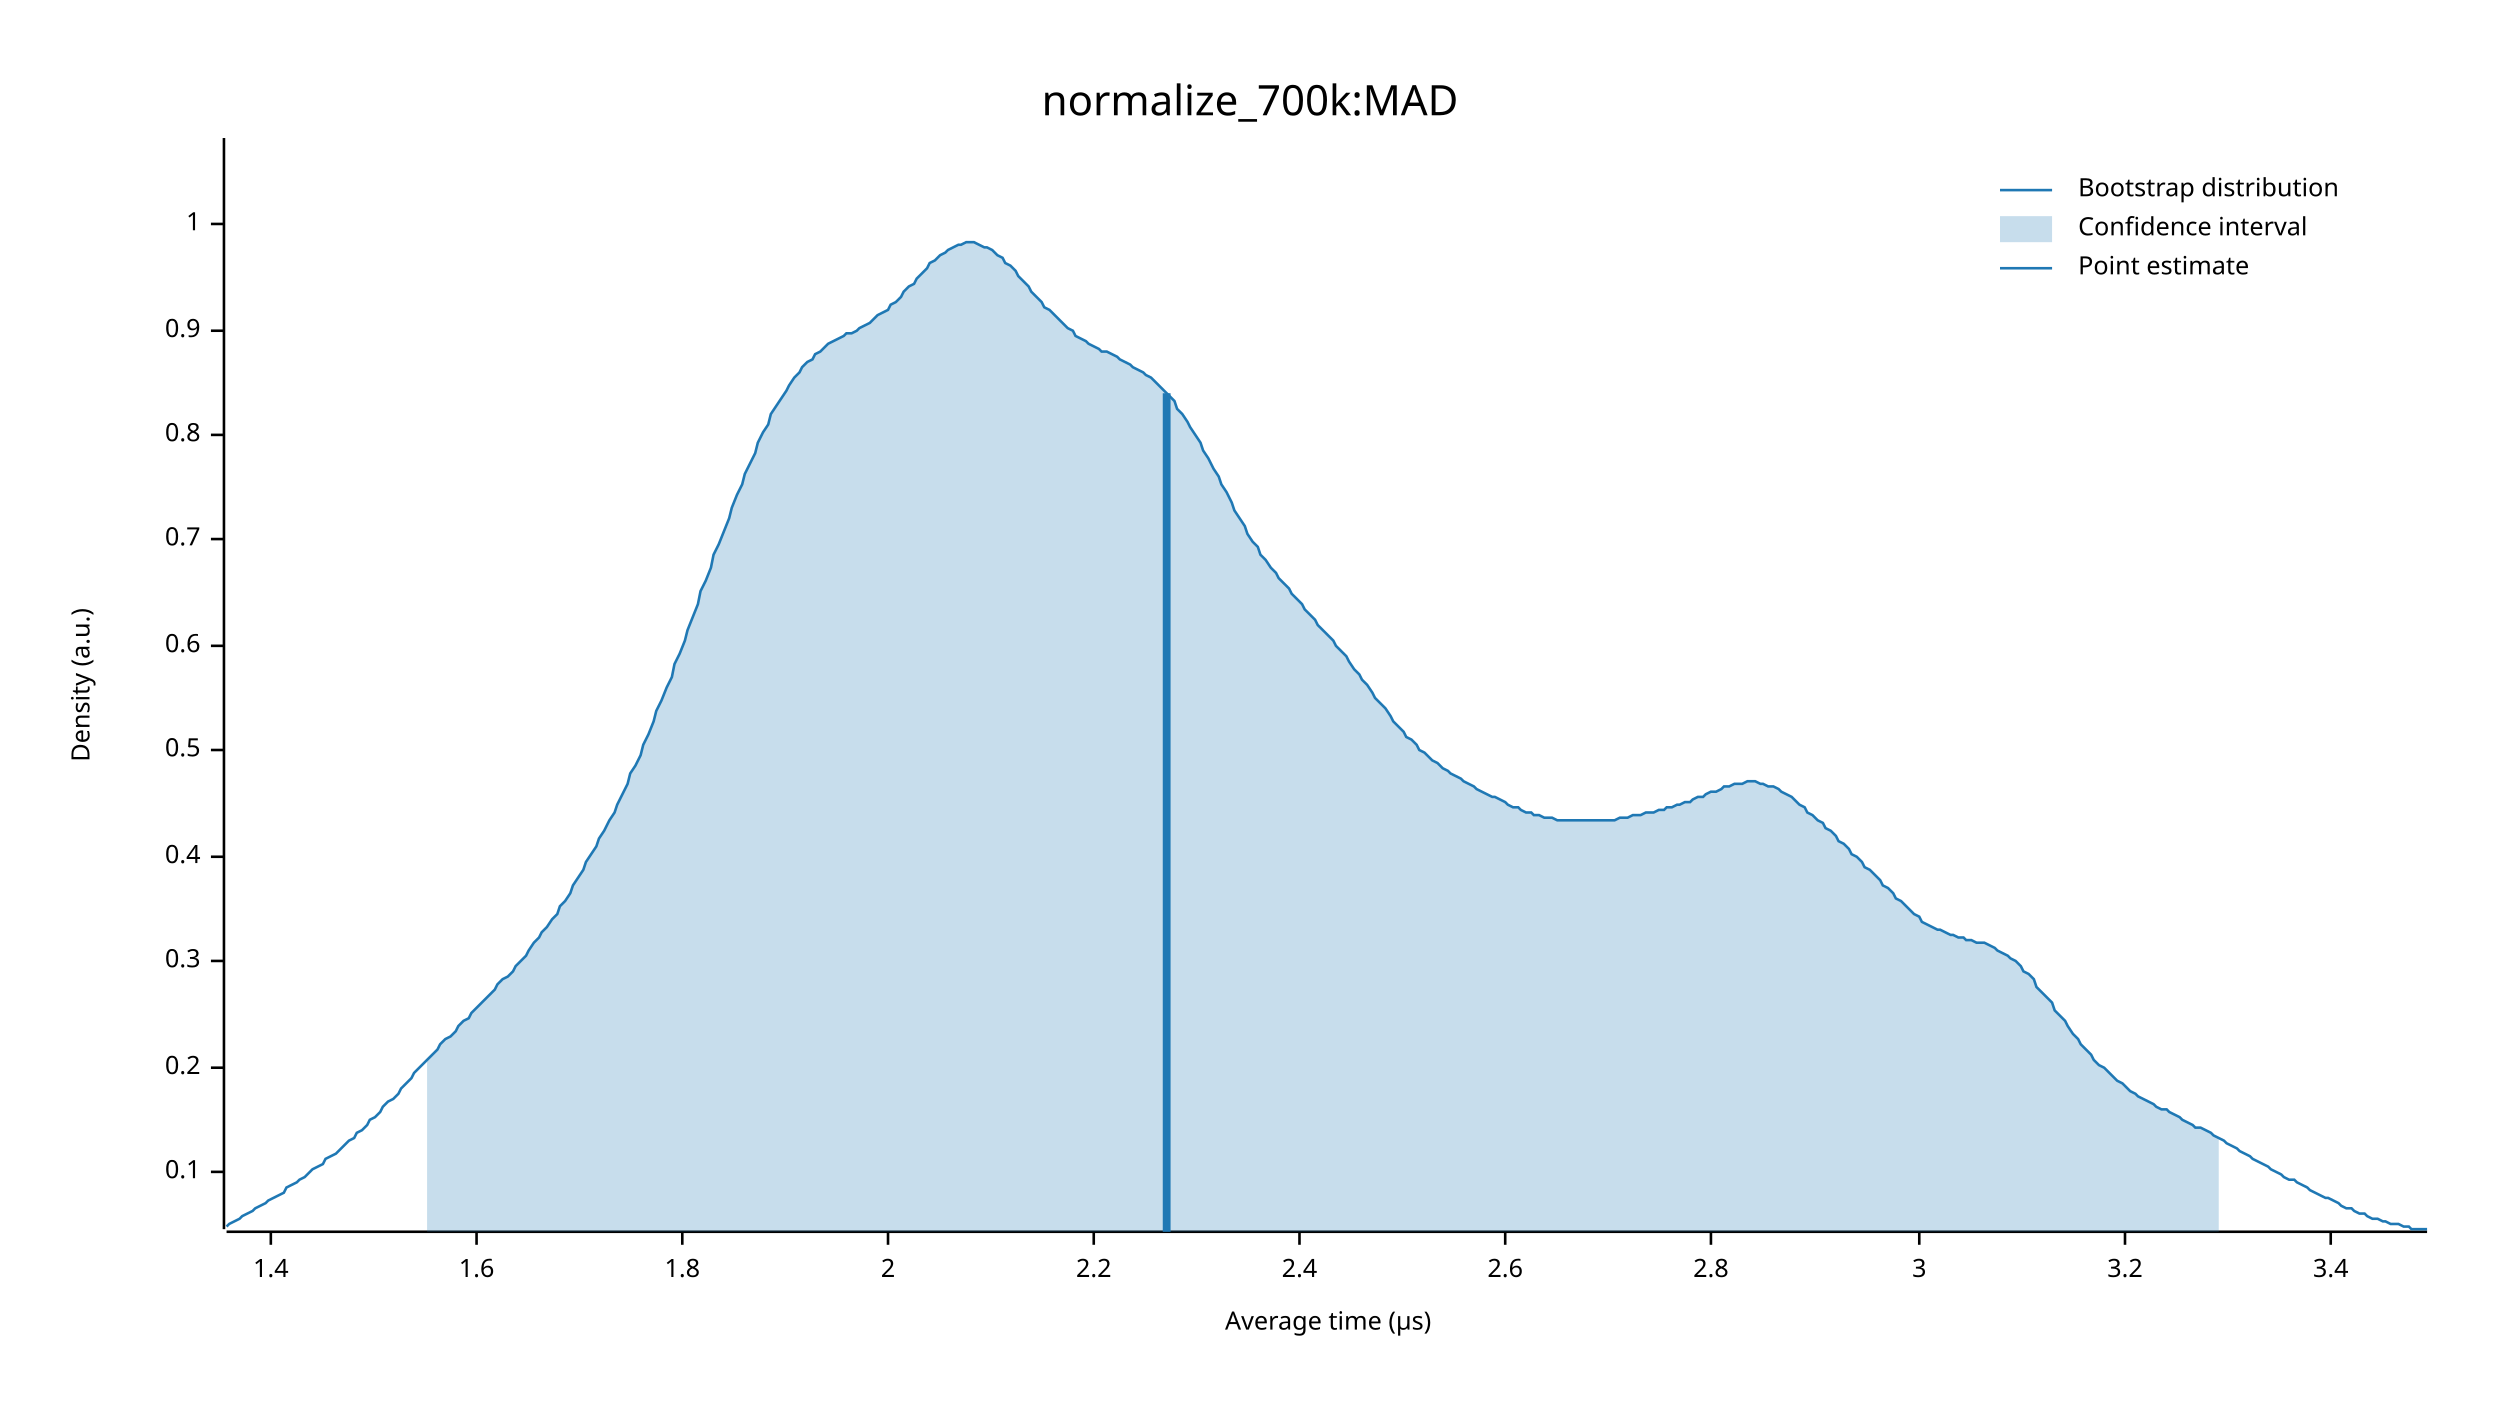
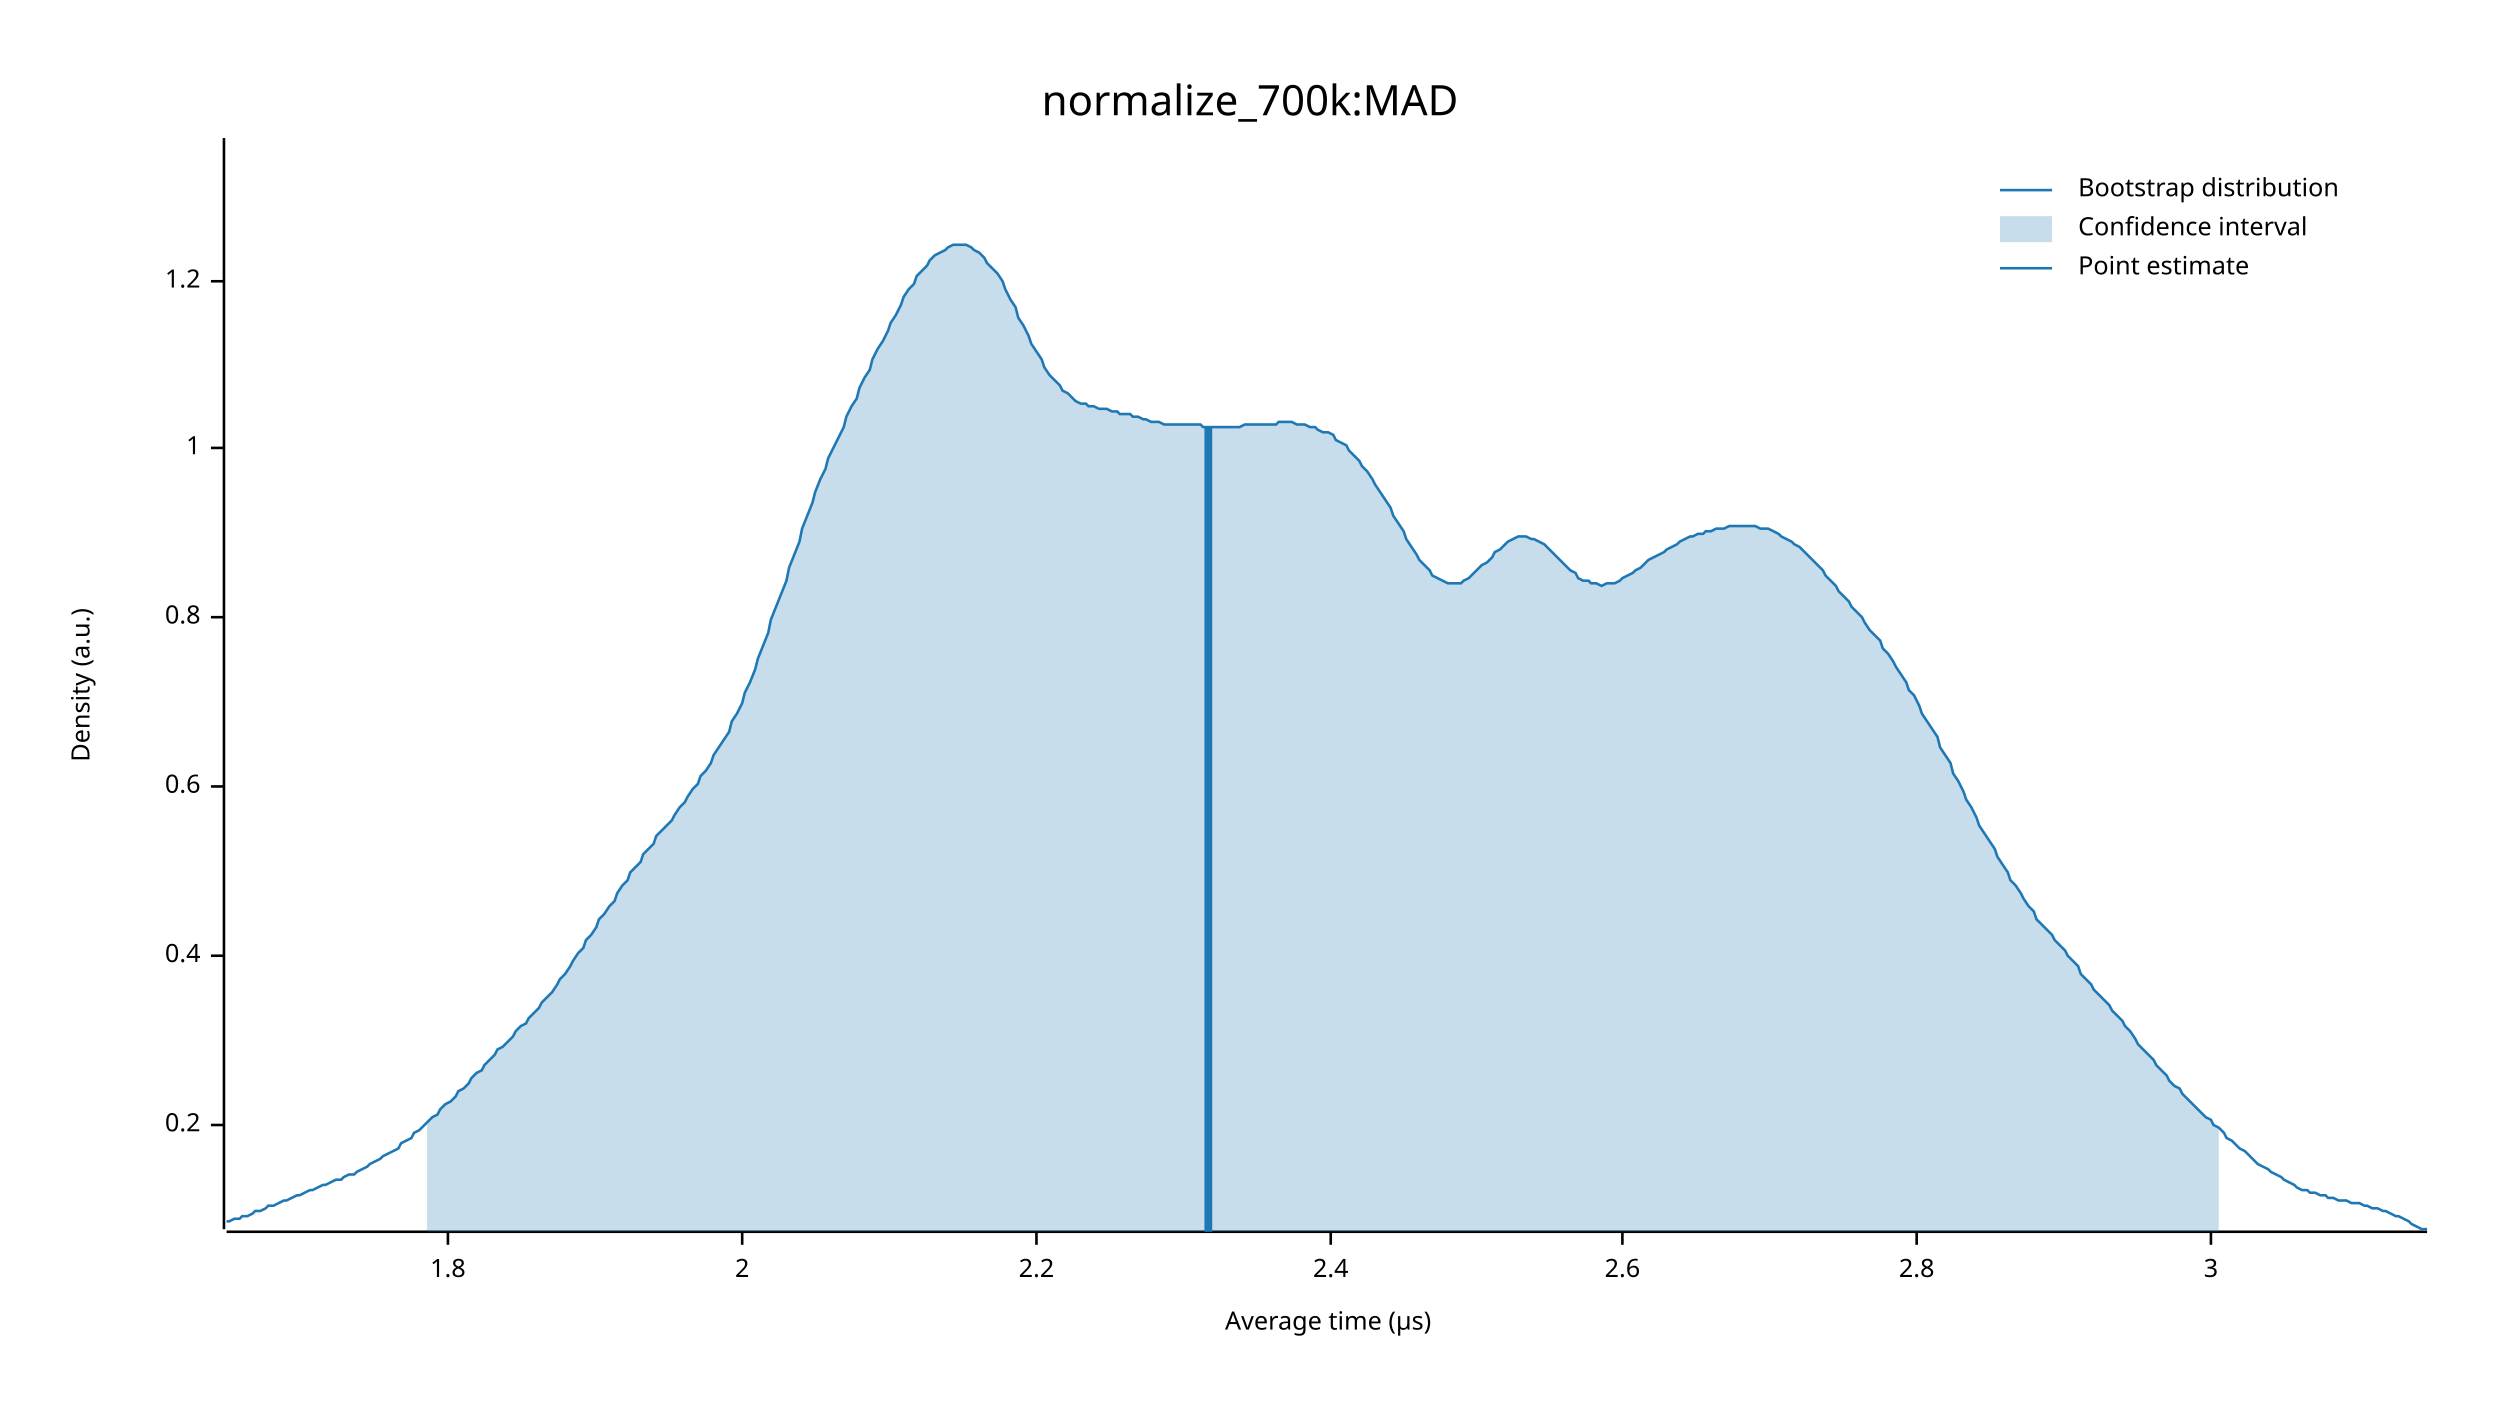
<svg xmlns="http://www.w3.org/2000/svg" width="960" height="540" viewBox="0 0 960 540">
  <text x="480" y="32" dy="0.76em" text-anchor="middle" font-family="sans-serif" font-size="16.129" opacity="1" fill="#000000">
normalize_700k:MAD
</text>
  <text x="27" y="263" dy="0.76em" text-anchor="middle" font-family="sans-serif" font-size="9.677" opacity="1" fill="#000000" transform="rotate(270, 27, 263)">
Density (a.u.)
</text>
  <text x="510" y="513" dy="-0.5ex" text-anchor="middle" font-family="sans-serif" font-size="9.677" opacity="1" fill="#000000">
Average time (µs)
</text>
  <polyline fill="none" opacity="1" stroke="#000000" stroke-width="1" points="86,53 86,472 " />
-   <text x="77" y="450" dy="0.5ex" text-anchor="end" font-family="sans-serif" font-size="9.677" opacity="1" fill="#000000">
- 0.1
- </text>
-   <polyline fill="none" opacity="1" stroke="#000000" stroke-width="1" points="81,450 86,450 " />
-   <text x="77" y="410" dy="0.5ex" text-anchor="end" font-family="sans-serif" font-size="9.677" opacity="1" fill="#000000">
+   <text x="77" y="432" dy="0.5ex" text-anchor="end" font-family="sans-serif" font-size="9.677" opacity="1" fill="#000000">
0.2
</text>
-   <polyline fill="none" opacity="1" stroke="#000000" stroke-width="1" points="81,410 86,410 " />
-   <text x="77" y="369" dy="0.5ex" text-anchor="end" font-family="sans-serif" font-size="9.677" opacity="1" fill="#000000">
- 0.3
- </text>
-   <polyline fill="none" opacity="1" stroke="#000000" stroke-width="1" points="81,369 86,369 " />
-   <text x="77" y="329" dy="0.5ex" text-anchor="end" font-family="sans-serif" font-size="9.677" opacity="1" fill="#000000">
+   <polyline fill="none" opacity="1" stroke="#000000" stroke-width="1" points="81,432 86,432 " />
+   <text x="77" y="367" dy="0.5ex" text-anchor="end" font-family="sans-serif" font-size="9.677" opacity="1" fill="#000000">
0.4
</text>
-   <polyline fill="none" opacity="1" stroke="#000000" stroke-width="1" points="81,329 86,329 " />
-   <text x="77" y="288" dy="0.5ex" text-anchor="end" font-family="sans-serif" font-size="9.677" opacity="1" fill="#000000">
- 0.5
- </text>
-   <polyline fill="none" opacity="1" stroke="#000000" stroke-width="1" points="81,288 86,288 " />
-   <text x="77" y="248" dy="0.5ex" text-anchor="end" font-family="sans-serif" font-size="9.677" opacity="1" fill="#000000">
+   <polyline fill="none" opacity="1" stroke="#000000" stroke-width="1" points="81,367 86,367 " />
+   <text x="77" y="302" dy="0.5ex" text-anchor="end" font-family="sans-serif" font-size="9.677" opacity="1" fill="#000000">
0.6
</text>
-   <polyline fill="none" opacity="1" stroke="#000000" stroke-width="1" points="81,248 86,248 " />
-   <text x="77" y="207" dy="0.5ex" text-anchor="end" font-family="sans-serif" font-size="9.677" opacity="1" fill="#000000">
- 0.7
- </text>
-   <polyline fill="none" opacity="1" stroke="#000000" stroke-width="1" points="81,207 86,207 " />
-   <text x="77" y="167" dy="0.5ex" text-anchor="end" font-family="sans-serif" font-size="9.677" opacity="1" fill="#000000">
+   <polyline fill="none" opacity="1" stroke="#000000" stroke-width="1" points="81,302 86,302 " />
+   <text x="77" y="237" dy="0.5ex" text-anchor="end" font-family="sans-serif" font-size="9.677" opacity="1" fill="#000000">
0.8
</text>
-   <polyline fill="none" opacity="1" stroke="#000000" stroke-width="1" points="81,167 86,167 " />
-   <text x="77" y="127" dy="0.5ex" text-anchor="end" font-family="sans-serif" font-size="9.677" opacity="1" fill="#000000">
- 0.9
- </text>
-   <polyline fill="none" opacity="1" stroke="#000000" stroke-width="1" points="81,127 86,127 " />
-   <text x="77" y="86" dy="0.5ex" text-anchor="end" font-family="sans-serif" font-size="9.677" opacity="1" fill="#000000">
+   <polyline fill="none" opacity="1" stroke="#000000" stroke-width="1" points="81,237 86,237 " />
+   <text x="77" y="172" dy="0.5ex" text-anchor="end" font-family="sans-serif" font-size="9.677" opacity="1" fill="#000000">
1
</text>
-   <polyline fill="none" opacity="1" stroke="#000000" stroke-width="1" points="81,86 86,86 " />
+   <polyline fill="none" opacity="1" stroke="#000000" stroke-width="1" points="81,172 86,172 " />
+   <text x="77" y="108" dy="0.5ex" text-anchor="end" font-family="sans-serif" font-size="9.677" opacity="1" fill="#000000">
+ 1.2
+ </text>
+   <polyline fill="none" opacity="1" stroke="#000000" stroke-width="1" points="81,108 86,108 " />
  <polyline fill="none" opacity="1" stroke="#000000" stroke-width="1" points="87,473 932,473 " />
-   <text x="104" y="483" dy="0.76em" text-anchor="middle" font-family="sans-serif" font-size="9.677" opacity="1" fill="#000000">
- 1.4
- </text>
-   <polyline fill="none" opacity="1" stroke="#000000" stroke-width="1" points="104,473 104,478 " />
-   <text x="183" y="483" dy="0.76em" text-anchor="middle" font-family="sans-serif" font-size="9.677" opacity="1" fill="#000000">
- 1.6
- </text>
-   <polyline fill="none" opacity="1" stroke="#000000" stroke-width="1" points="183,473 183,478 " />
-   <text x="262" y="483" dy="0.76em" text-anchor="middle" font-family="sans-serif" font-size="9.677" opacity="1" fill="#000000">
+   <text x="172" y="483" dy="0.76em" text-anchor="middle" font-family="sans-serif" font-size="9.677" opacity="1" fill="#000000">
1.8
</text>
-   <polyline fill="none" opacity="1" stroke="#000000" stroke-width="1" points="262,473 262,478 " />
-   <text x="341" y="483" dy="0.76em" text-anchor="middle" font-family="sans-serif" font-size="9.677" opacity="1" fill="#000000">
+   <polyline fill="none" opacity="1" stroke="#000000" stroke-width="1" points="172,473 172,478 " />
+   <text x="285" y="483" dy="0.76em" text-anchor="middle" font-family="sans-serif" font-size="9.677" opacity="1" fill="#000000">
2
</text>
-   <polyline fill="none" opacity="1" stroke="#000000" stroke-width="1" points="341,473 341,478 " />
-   <text x="420" y="483" dy="0.76em" text-anchor="middle" font-family="sans-serif" font-size="9.677" opacity="1" fill="#000000">
+   <polyline fill="none" opacity="1" stroke="#000000" stroke-width="1" points="285,473 285,478 " />
+   <text x="398" y="483" dy="0.76em" text-anchor="middle" font-family="sans-serif" font-size="9.677" opacity="1" fill="#000000">
2.2
</text>
-   <polyline fill="none" opacity="1" stroke="#000000" stroke-width="1" points="420,473 420,478 " />
-   <text x="499" y="483" dy="0.76em" text-anchor="middle" font-family="sans-serif" font-size="9.677" opacity="1" fill="#000000">
+   <polyline fill="none" opacity="1" stroke="#000000" stroke-width="1" points="398,473 398,478 " />
+   <text x="511" y="483" dy="0.76em" text-anchor="middle" font-family="sans-serif" font-size="9.677" opacity="1" fill="#000000">
2.4
</text>
-   <polyline fill="none" opacity="1" stroke="#000000" stroke-width="1" points="499,473 499,478 " />
-   <text x="578" y="483" dy="0.76em" text-anchor="middle" font-family="sans-serif" font-size="9.677" opacity="1" fill="#000000">
+   <polyline fill="none" opacity="1" stroke="#000000" stroke-width="1" points="511,473 511,478 " />
+   <text x="623" y="483" dy="0.76em" text-anchor="middle" font-family="sans-serif" font-size="9.677" opacity="1" fill="#000000">
2.6
</text>
-   <polyline fill="none" opacity="1" stroke="#000000" stroke-width="1" points="578,473 578,478 " />
-   <text x="657" y="483" dy="0.76em" text-anchor="middle" font-family="sans-serif" font-size="9.677" opacity="1" fill="#000000">
+   <polyline fill="none" opacity="1" stroke="#000000" stroke-width="1" points="623,473 623,478 " />
+   <text x="736" y="483" dy="0.76em" text-anchor="middle" font-family="sans-serif" font-size="9.677" opacity="1" fill="#000000">
2.8
</text>
-   <polyline fill="none" opacity="1" stroke="#000000" stroke-width="1" points="657,473 657,478 " />
-   <text x="737" y="483" dy="0.76em" text-anchor="middle" font-family="sans-serif" font-size="9.677" opacity="1" fill="#000000">
+   <polyline fill="none" opacity="1" stroke="#000000" stroke-width="1" points="736,473 736,478 " />
+   <text x="849" y="483" dy="0.76em" text-anchor="middle" font-family="sans-serif" font-size="9.677" opacity="1" fill="#000000">
3
</text>
-   <polyline fill="none" opacity="1" stroke="#000000" stroke-width="1" points="737,473 737,478 " />
-   <text x="816" y="483" dy="0.76em" text-anchor="middle" font-family="sans-serif" font-size="9.677" opacity="1" fill="#000000">
- 3.2
- </text>
-   <polyline fill="none" opacity="1" stroke="#000000" stroke-width="1" points="816,473 816,478 " />
-   <text x="895" y="483" dy="0.76em" text-anchor="middle" font-family="sans-serif" font-size="9.677" opacity="1" fill="#000000">
- 3.4
- </text>
-   <polyline fill="none" opacity="1" stroke="#000000" stroke-width="1" points="895,473 895,478 " />
-   <polyline fill="none" opacity="1" stroke="#1F78B4" stroke-width="1" points="87,471 88,470 90,469 92,468 93,467 95,466 97,465 98,464 100,463 102,462 103,461 105,460 107,459 109,458 110,456 112,455 114,454 115,453 117,452 119,450 120,449 122,448 124,447 125,445 127,444 129,443 131,441 132,440 134,438 136,437 137,435 139,434 141,432 142,430 144,429 146,427 147,425 149,423 151,422 153,420 154,418 156,416 158,414 159,412 161,410 163,408 164,407 166,405 168,403 169,401 171,399 173,398 175,396 176,394 178,392 180,391 181,389 183,387 185,385 186,384 188,382 190,380 191,378 193,376 195,375 197,373 198,371 200,369 202,367 203,365 205,362 207,360 208,358 210,356 212,353 214,351 215,348 217,346 219,343 220,340 222,337 224,334 225,331 227,328 229,325 230,322 232,319 234,315 236,312 237,309 239,305 241,301 242,297 244,294 246,290 247,286 249,282 251,277 252,273 254,269 256,264 258,260 259,255 261,251 263,246 264,242 266,237 268,232 269,227 271,223 273,218 274,213 276,209 278,204 280,199 281,195 283,190 285,186 286,182 288,178 290,174 291,170 293,166 295,163 296,159 298,156 300,153 302,150 303,148 305,145 307,143 308,141 310,139 312,138 313,136 315,135 317,133 318,132 320,131 322,130 324,129 325,128 327,128 329,127 330,126 332,125 334,124 335,123 337,121 339,120 341,119 342,117 344,116 346,114 347,112 349,110 351,109 352,107 354,105 356,103 357,101 359,100 361,98 363,97 364,96 366,95 368,94 369,94 371,93 373,93 374,93 376,94 378,95 379,95 381,96 383,98 385,99 386,101 388,102 390,104 391,106 393,108 395,110 396,112 398,114 400,116 401,118 403,119 405,121 407,123 408,124 410,126 412,127 413,129 415,130 417,131 418,132 420,133 422,134 423,135 425,135 427,136 429,137 430,138 432,139 434,140 435,141 437,142 439,143 440,144 442,145 444,147 445,148 447,150 449,152 451,154 452,157 454,159 456,162 457,164 459,167 461,170 462,173 464,176 466,180 468,183 469,186 471,189 473,193 474,196 476,199 478,202 479,205 481,208 483,210 484,213 486,215 488,218 490,220 491,222 493,224 495,226 496,228 498,230 500,232 501,234 503,236 505,238 506,240 508,242 510,244 512,246 513,248 515,250 517,252 518,254 520,257 522,259 523,261 525,263 527,266 528,268 530,270 532,272 534,275 535,277 537,279 539,281 540,283 542,284 544,286 545,288 547,289 549,291 550,292 552,293 554,295 556,296 557,297 559,298 561,299 562,300 564,301 566,302 567,303 569,304 571,305 573,306 574,306 576,307 578,308 579,309 581,310 583,310 584,311 586,312 588,312 589,313 591,313 593,314 595,314 596,314 598,315 600,315 601,315 603,315 605,315 606,315 608,315 610,315 611,315 613,315 615,315 617,315 618,315 620,315 622,314 623,314 625,314 627,313 628,313 630,313 632,312 633,312 635,312 637,311 639,311 640,310 642,310 644,309 645,309 647,308 649,308 650,307 652,306 654,306 655,305 657,304 659,304 661,303 662,302 664,302 666,301 667,301 669,301 671,300 672,300 674,300 676,301 677,301 679,302 681,302 683,303 684,304 686,305 688,306 689,307 691,309 693,310 694,312 696,313 698,315 700,316 701,318 703,319 705,321 706,323 708,324 710,326 711,328 713,329 715,331 716,333 718,334 720,336 722,338 723,340 725,341 727,343 728,345 730,346 732,348 733,349 735,351 737,352 738,354 740,355 742,356 744,357 745,357 747,358 749,359 750,359 752,360 754,360 755,361 757,361 759,362 760,362 762,362 764,363 766,364 767,365 769,366 771,367 772,368 774,369 776,371 777,373 779,374 781,376 782,379 784,381 786,383 788,385 789,388 791,390 793,392 794,394 796,397 798,399 799,401 801,403 803,405 804,407 806,409 808,410 810,412 811,413 813,415 815,416 816,417 818,419 820,420 821,421 823,422 825,423 827,424 828,425 830,426 832,426 833,427 835,428 837,429 838,430 840,431 842,432 843,433 845,433 847,434 849,435 850,436 852,437 854,438 855,439 857,440 859,441 860,442 862,443 864,444 865,445 867,446 869,447 871,448 872,449 874,450 876,451 877,452 879,453 881,453 882,454 884,455 886,456 887,457 889,458 891,459 893,460 894,460 896,461 898,462 899,463 901,464 903,464 904,465 906,466 908,466 909,467 911,468 913,468 915,469 916,469 918,470 920,470 921,470 923,471 925,471 926,472 928,472 930,472 932,472 " />
-   <polygon opacity="0.25" fill="#1F78B4" points="164,407 166,405 168,403 169,401 171,399 173,398 175,396 176,394 178,392 180,391 181,389 183,387 185,385 186,384 188,382 190,380 191,378 193,376 195,375 197,373 198,371 200,369 202,367 203,365 205,362 207,360 208,358 210,356 212,353 214,351 215,348 217,346 219,343 220,340 222,337 224,334 225,331 227,328 229,325 230,322 232,319 234,315 236,312 237,309 239,305 241,301 242,297 244,294 246,290 247,286 249,282 251,277 252,273 254,269 256,264 258,260 259,255 261,251 263,246 264,242 266,237 268,232 269,227 271,223 273,218 274,213 276,209 278,204 280,199 281,195 283,190 285,186 286,182 288,178 290,174 291,170 293,166 295,163 296,159 298,156 300,153 302,150 303,148 305,145 307,143 308,141 310,139 312,138 313,136 315,135 317,133 318,132 320,131 322,130 324,129 325,128 327,128 329,127 330,126 332,125 334,124 335,123 337,121 339,120 341,119 342,117 344,116 346,114 347,112 349,110 351,109 352,107 354,105 356,103 357,101 359,100 361,98 363,97 364,96 366,95 368,94 369,94 371,93 373,93 374,93 376,94 378,95 379,95 381,96 383,98 385,99 386,101 388,102 390,104 391,106 393,108 395,110 396,112 398,114 400,116 401,118 403,119 405,121 407,123 408,124 410,126 412,127 413,129 415,130 417,131 418,132 420,133 422,134 423,135 425,135 427,136 429,137 430,138 432,139 434,140 435,141 437,142 439,143 440,144 442,145 444,147 445,148 447,150 449,152 451,154 452,157 454,159 456,162 457,164 459,167 461,170 462,173 464,176 466,180 468,183 469,186 471,189 473,193 474,196 476,199 478,202 479,205 481,208 483,210 484,213 486,215 488,218 490,220 491,222 493,224 495,226 496,228 498,230 500,232 501,234 503,236 505,238 506,240 508,242 510,244 512,246 513,248 515,250 517,252 518,254 520,257 522,259 523,261 525,263 527,266 528,268 530,270 532,272 534,275 535,277 537,279 539,281 540,283 542,284 544,286 545,288 547,289 549,291 550,292 552,293 554,295 556,296 557,297 559,298 561,299 562,300 564,301 566,302 567,303 569,304 571,305 573,306 574,306 576,307 578,308 579,309 581,310 583,310 584,311 586,312 588,312 589,313 591,313 593,314 595,314 596,314 598,315 600,315 601,315 603,315 605,315 606,315 608,315 610,315 611,315 613,315 615,315 617,315 618,315 620,315 622,314 623,314 625,314 627,313 628,313 630,313 632,312 633,312 635,312 637,311 639,311 640,310 642,310 644,309 645,309 647,308 649,308 650,307 652,306 654,306 655,305 657,304 659,304 661,303 662,302 664,302 666,301 667,301 669,301 671,300 672,300 674,300 676,301 677,301 679,302 681,302 683,303 684,304 686,305 688,306 689,307 691,309 693,310 694,312 696,313 698,315 700,316 701,318 703,319 705,321 706,323 708,324 710,326 711,328 713,329 715,331 716,333 718,334 720,336 722,338 723,340 725,341 727,343 728,345 730,346 732,348 733,349 735,351 737,352 738,354 740,355 742,356 744,357 745,357 747,358 749,359 750,359 752,360 754,360 755,361 757,361 759,362 760,362 762,362 764,363 766,364 767,365 769,366 771,367 772,368 774,369 776,371 777,373 779,374 781,376 782,379 784,381 786,383 788,385 789,388 791,390 793,392 794,394 796,397 798,399 799,401 801,403 803,405 804,407 806,409 808,410 810,412 811,413 813,415 815,416 816,417 818,419 820,420 821,421 823,422 825,423 827,424 828,425 830,426 832,426 833,427 835,428 837,429 838,430 840,431 842,432 843,433 845,433 847,434 849,435 850,436 852,437 852,473 164,473 " />
-   <polyline fill="none" opacity="1" stroke="#1F78B4" stroke-width="3" points="448,473 448,151 " />
+   <polyline fill="none" opacity="1" stroke="#000000" stroke-width="1" points="849,473 849,478 " />
+   <polyline fill="none" opacity="1" stroke="#1F78B4" stroke-width="1" points="87,469 88,469 90,468 92,468 93,467 95,467 97,466 98,465 100,465 102,464 103,463 105,463 107,462 109,461 110,461 112,460 114,459 115,459 117,458 119,457 120,457 122,456 124,455 125,455 127,454 129,453 131,453 132,452 134,451 136,451 137,450 139,449 141,448 142,447 144,446 146,445 147,444 149,443 151,442 153,441 154,439 156,438 158,437 159,435 161,434 163,432 164,431 166,429 168,428 169,426 171,424 173,423 175,421 176,419 178,418 180,416 181,414 183,412 185,411 186,409 188,407 190,405 191,403 193,402 195,400 197,398 198,396 200,394 202,393 203,391 205,389 207,387 208,385 210,383 212,381 214,378 215,376 217,374 219,371 220,369 222,366 224,364 225,361 227,359 229,356 230,353 232,351 234,348 236,346 237,343 239,340 241,338 242,335 244,333 246,331 247,328 249,326 251,324 252,321 254,319 256,317 258,315 259,313 261,310 263,308 264,306 266,303 268,301 269,298 271,296 273,293 274,290 276,287 278,284 280,281 281,277 283,274 285,270 286,266 288,262 290,257 291,253 293,248 295,243 296,238 298,233 300,228 302,223 303,218 305,213 307,208 308,203 310,198 312,193 313,189 315,184 317,180 318,176 320,172 322,168 324,164 325,160 327,156 329,153 330,149 332,145 334,142 335,138 337,134 339,131 341,127 342,124 344,121 346,117 347,114 349,111 351,109 352,106 354,104 356,102 357,100 359,98 361,97 363,96 364,95 366,94 368,94 369,94 371,94 373,95 374,96 376,97 378,99 379,101 381,103 383,105 385,108 386,111 388,115 390,118 391,122 393,125 395,129 396,132 398,135 400,138 401,141 403,144 405,146 407,148 408,150 410,151 412,153 413,154 415,155 417,155 418,156 420,156 422,157 423,157 425,157 427,158 429,158 430,159 432,159 434,159 435,160 437,160 439,161 440,161 442,162 444,162 445,162 447,163 449,163 451,163 452,163 454,163 456,163 457,163 459,163 461,163 462,164 464,164 466,164 468,164 469,164 471,164 473,164 474,164 476,164 478,163 479,163 481,163 483,163 484,163 486,163 488,163 490,163 491,162 493,162 495,162 496,162 498,163 500,163 501,163 503,164 505,164 506,165 508,166 510,166 512,167 513,169 515,170 517,171 518,173 520,175 522,177 523,179 525,181 527,184 528,186 530,189 532,192 534,195 535,198 537,201 539,204 540,207 542,210 544,213 545,215 547,217 549,219 550,221 552,222 554,223 556,224 557,224 559,224 561,224 562,223 564,222 566,220 567,219 569,217 571,216 573,214 574,212 576,211 578,209 579,208 581,207 583,206 584,206 586,206 588,207 589,207 591,208 593,209 595,211 596,212 598,214 600,216 601,217 603,219 605,220 606,222 608,223 610,223 611,224 613,224 615,225 617,224 618,224 620,224 622,223 623,222 625,221 627,220 628,219 630,218 632,216 633,215 635,214 637,213 639,212 640,211 642,210 644,209 645,208 647,207 649,206 650,206 652,205 654,205 655,204 657,204 659,203 661,203 662,203 664,202 666,202 667,202 669,202 671,202 672,202 674,202 676,203 677,203 679,203 681,204 683,205 684,206 686,207 688,208 689,209 691,210 693,212 694,213 696,215 698,217 700,219 701,221 703,223 705,225 706,227 708,229 710,231 711,233 713,235 715,237 716,239 718,242 720,244 722,246 723,249 725,251 727,254 728,256 730,259 732,262 733,265 735,267 737,271 738,274 740,277 742,280 744,283 745,287 747,290 749,293 750,297 752,300 754,304 755,307 757,310 759,314 760,317 762,320 764,323 766,326 767,329 769,332 771,335 772,338 774,340 776,343 777,345 779,348 781,350 782,353 784,355 786,357 788,359 789,361 791,363 793,365 794,367 796,369 798,371 799,374 801,376 803,378 804,380 806,382 808,384 810,386 811,388 813,390 815,392 816,394 818,396 820,399 821,401 823,403 825,405 827,407 828,409 830,411 832,413 833,415 835,417 837,418 838,420 840,422 842,424 843,425 845,427 847,429 849,430 850,432 852,433 854,435 855,437 857,438 859,440 860,441 862,442 864,444 865,445 867,447 869,448 871,449 872,450 874,451 876,452 877,453 879,454 881,455 882,456 884,457 886,457 887,458 889,458 891,459 893,459 894,460 896,460 898,461 899,461 901,461 903,462 904,462 906,462 908,463 909,463 911,464 913,464 915,465 916,465 918,466 920,467 921,467 923,468 925,469 926,470 928,471 930,472 932,472 " />
+   <polygon opacity="0.25" fill="#1F78B4" points="164,431 166,429 168,428 169,426 171,424 173,423 175,421 176,419 178,418 180,416 181,414 183,412 185,411 186,409 188,407 190,405 191,403 193,402 195,400 197,398 198,396 200,394 202,393 203,391 205,389 207,387 208,385 210,383 212,381 214,378 215,376 217,374 219,371 220,369 222,366 224,364 225,361 227,359 229,356 230,353 232,351 234,348 236,346 237,343 239,340 241,338 242,335 244,333 246,331 247,328 249,326 251,324 252,321 254,319 256,317 258,315 259,313 261,310 263,308 264,306 266,303 268,301 269,298 271,296 273,293 274,290 276,287 278,284 280,281 281,277 283,274 285,270 286,266 288,262 290,257 291,253 293,248 295,243 296,238 298,233 300,228 302,223 303,218 305,213 307,208 308,203 310,198 312,193 313,189 315,184 317,180 318,176 320,172 322,168 324,164 325,160 327,156 329,153 330,149 332,145 334,142 335,138 337,134 339,131 341,127 342,124 344,121 346,117 347,114 349,111 351,109 352,106 354,104 356,102 357,100 359,98 361,97 363,96 364,95 366,94 368,94 369,94 371,94 373,95 374,96 376,97 378,99 379,101 381,103 383,105 385,108 386,111 388,115 390,118 391,122 393,125 395,129 396,132 398,135 400,138 401,141 403,144 405,146 407,148 408,150 410,151 412,153 413,154 415,155 417,155 418,156 420,156 422,157 423,157 425,157 427,158 429,158 430,159 432,159 434,159 435,160 437,160 439,161 440,161 442,162 444,162 445,162 447,163 449,163 451,163 452,163 454,163 456,163 457,163 459,163 461,163 462,164 464,164 466,164 468,164 469,164 471,164 473,164 474,164 476,164 478,163 479,163 481,163 483,163 484,163 486,163 488,163 490,163 491,162 493,162 495,162 496,162 498,163 500,163 501,163 503,164 505,164 506,165 508,166 510,166 512,167 513,169 515,170 517,171 518,173 520,175 522,177 523,179 525,181 527,184 528,186 530,189 532,192 534,195 535,198 537,201 539,204 540,207 542,210 544,213 545,215 547,217 549,219 550,221 552,222 554,223 556,224 557,224 559,224 561,224 562,223 564,222 566,220 567,219 569,217 571,216 573,214 574,212 576,211 578,209 579,208 581,207 583,206 584,206 586,206 588,207 589,207 591,208 593,209 595,211 596,212 598,214 600,216 601,217 603,219 605,220 606,222 608,223 610,223 611,224 613,224 615,225 617,224 618,224 620,224 622,223 623,222 625,221 627,220 628,219 630,218 632,216 633,215 635,214 637,213 639,212 640,211 642,210 644,209 645,208 647,207 649,206 650,206 652,205 654,205 655,204 657,204 659,203 661,203 662,203 664,202 666,202 667,202 669,202 671,202 672,202 674,202 676,203 677,203 679,203 681,204 683,205 684,206 686,207 688,208 689,209 691,210 693,212 694,213 696,215 698,217 700,219 701,221 703,223 705,225 706,227 708,229 710,231 711,233 713,235 715,237 716,239 718,242 720,244 722,246 723,249 725,251 727,254 728,256 730,259 732,262 733,265 735,267 737,271 738,274 740,277 742,280 744,283 745,287 747,290 749,293 750,297 752,300 754,304 755,307 757,310 759,314 760,317 762,320 764,323 766,326 767,329 769,332 771,335 772,338 774,340 776,343 777,345 779,348 781,350 782,353 784,355 786,357 788,359 789,361 791,363 793,365 794,367 796,369 798,371 799,374 801,376 803,378 804,380 806,382 808,384 810,386 811,388 813,390 815,392 816,394 818,396 820,399 821,401 823,403 825,405 827,407 828,409 830,411 832,413 833,415 835,417 837,418 838,420 840,422 842,424 843,425 845,427 847,429 849,430 850,432 852,433 852,473 164,473 " />
+   <polyline fill="none" opacity="1" stroke="#1F78B4" stroke-width="3" points="464,473 464,164 " />
  <text x="798" y="68" dy="0.76em" text-anchor="start" font-family="sans-serif" font-size="9.677" opacity="1" fill="#000000">
Bootstrap distribution
</text>
  <text x="798" y="83" dy="0.76em" text-anchor="start" font-family="sans-serif" font-size="9.677" opacity="1" fill="#000000">
Confidence interval
</text>
  <text x="798" y="98" dy="0.76em" text-anchor="start" font-family="sans-serif" font-size="9.677" opacity="1" fill="#000000">
Point estimate
</text>
  <polyline fill="none" opacity="1" stroke="#1F78B4" stroke-width="1" points="768,73 788,73 " />
  <rect x="768" y="83" width="20" height="10" opacity="0.25" fill="#1F78B4" stroke="none" />
  <polyline fill="none" opacity="1" stroke="#1F78B4" stroke-width="1" points="768,103 788,103 " />
</svg>
